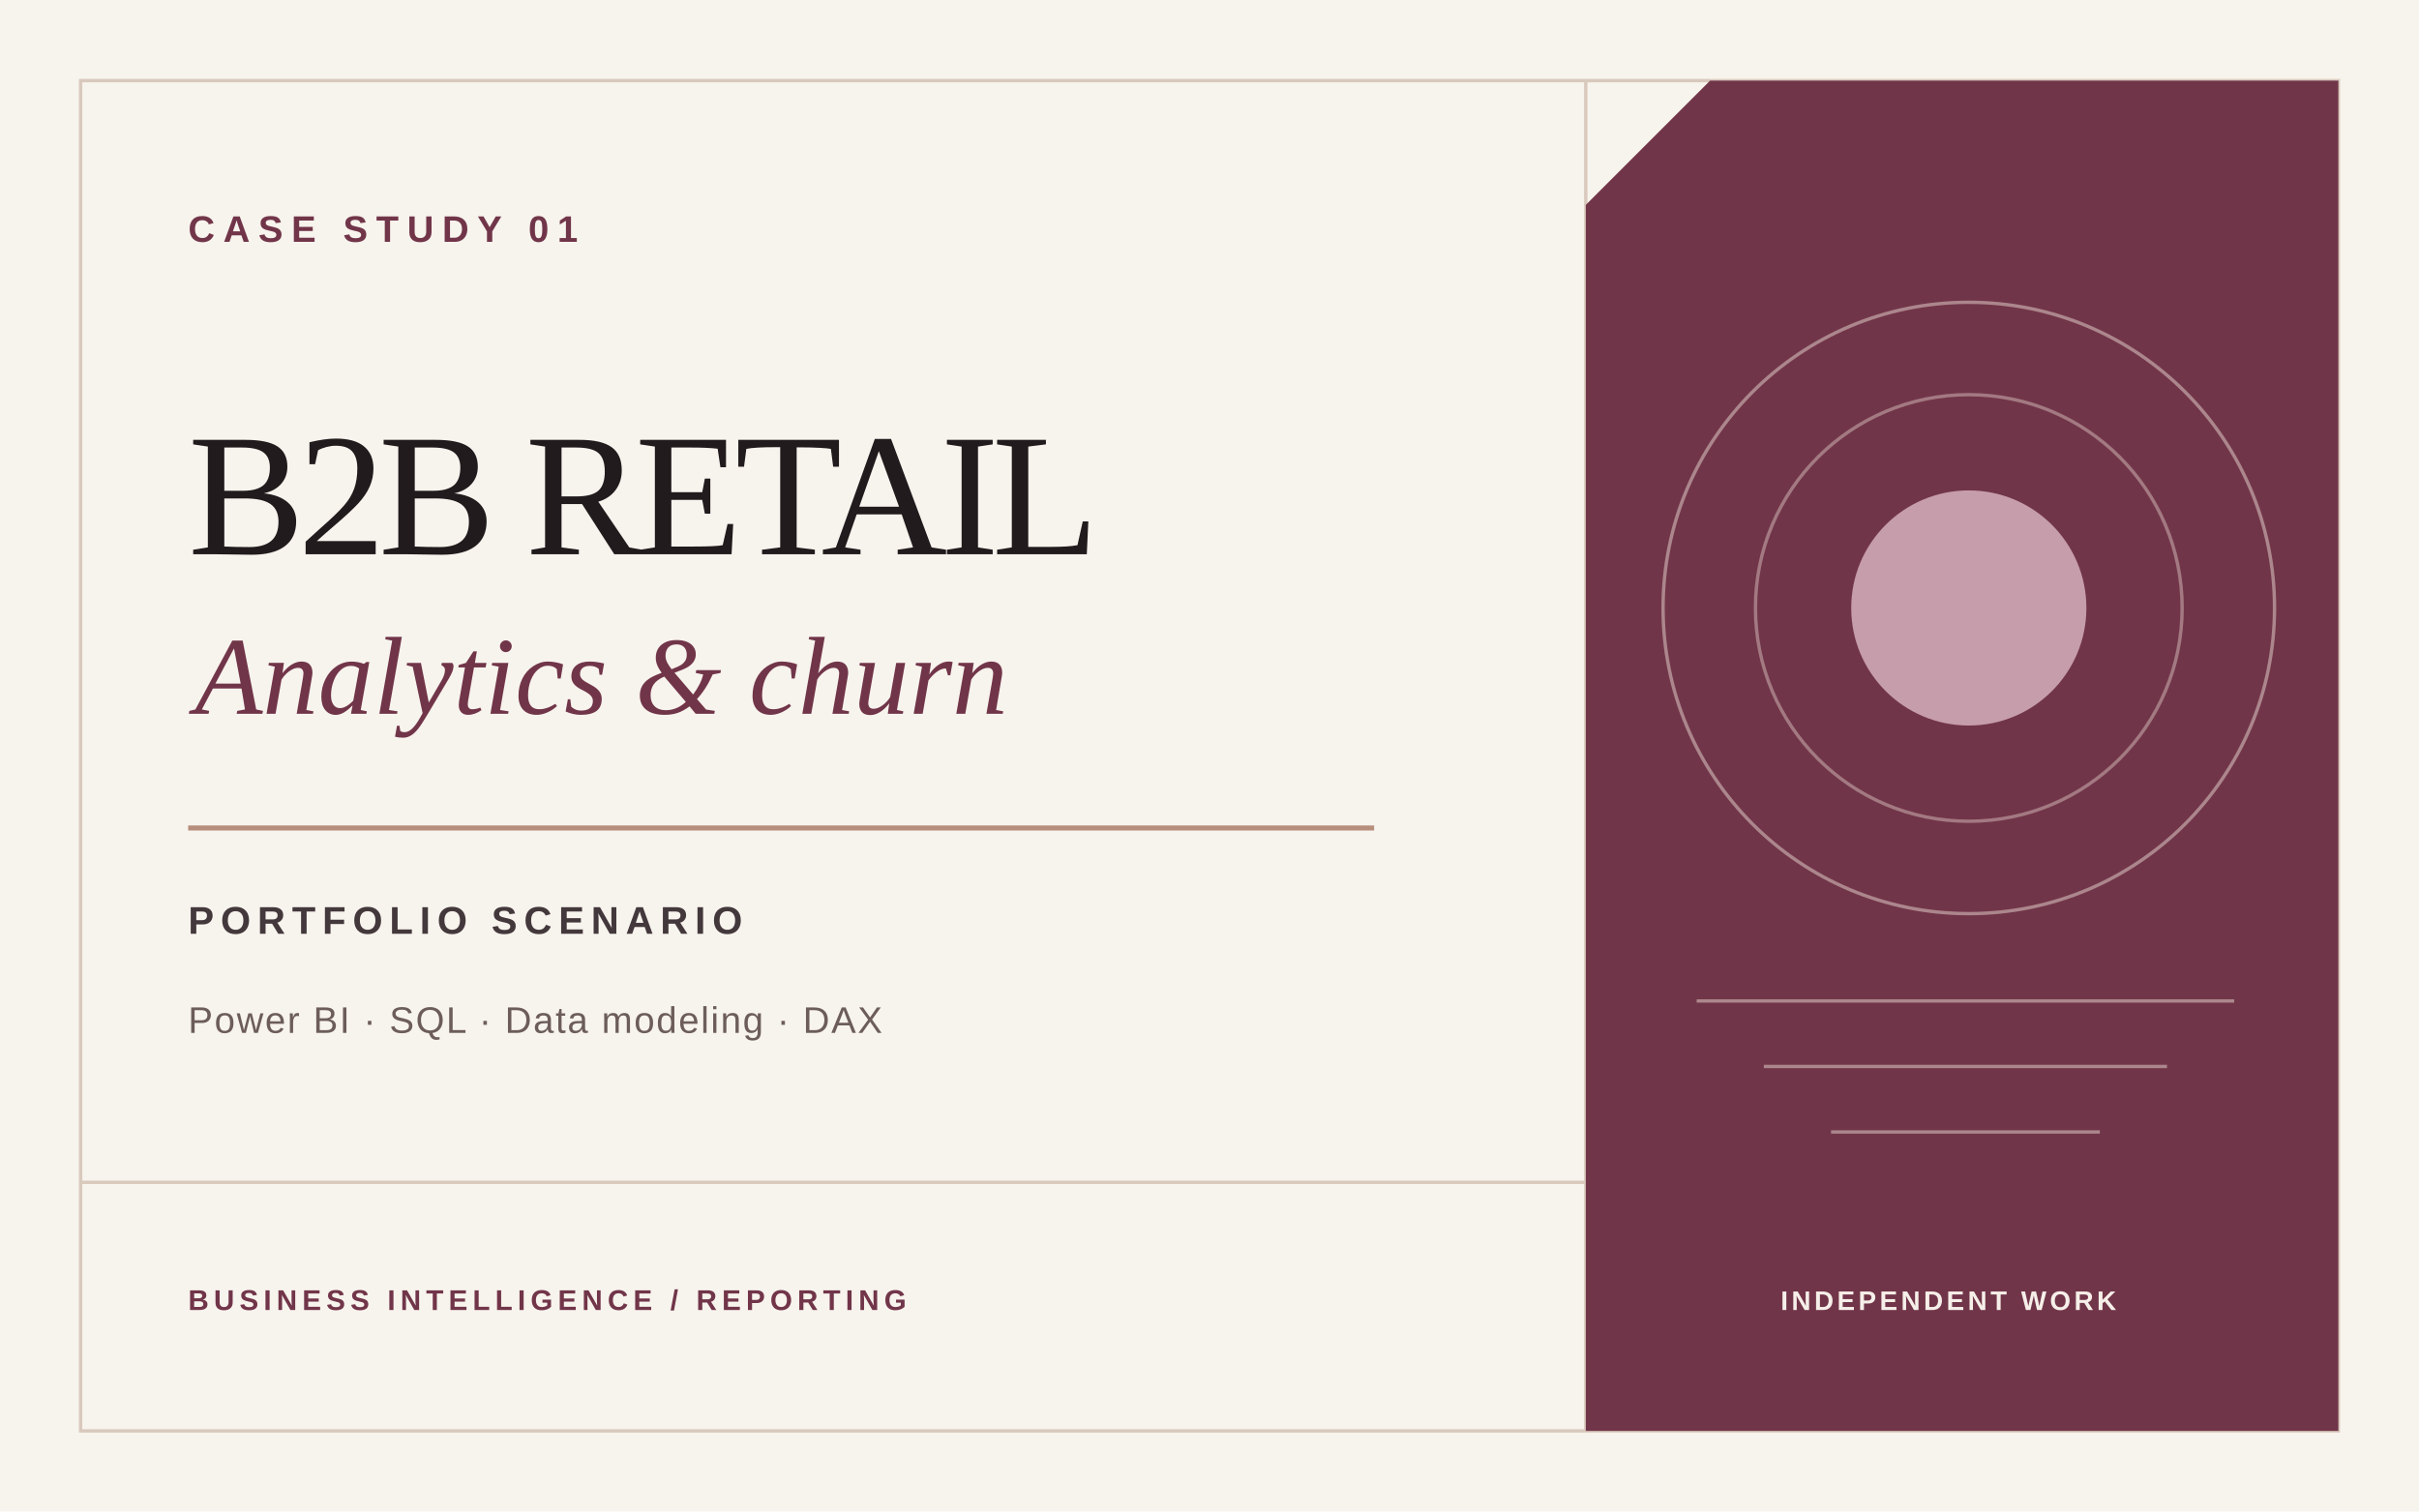
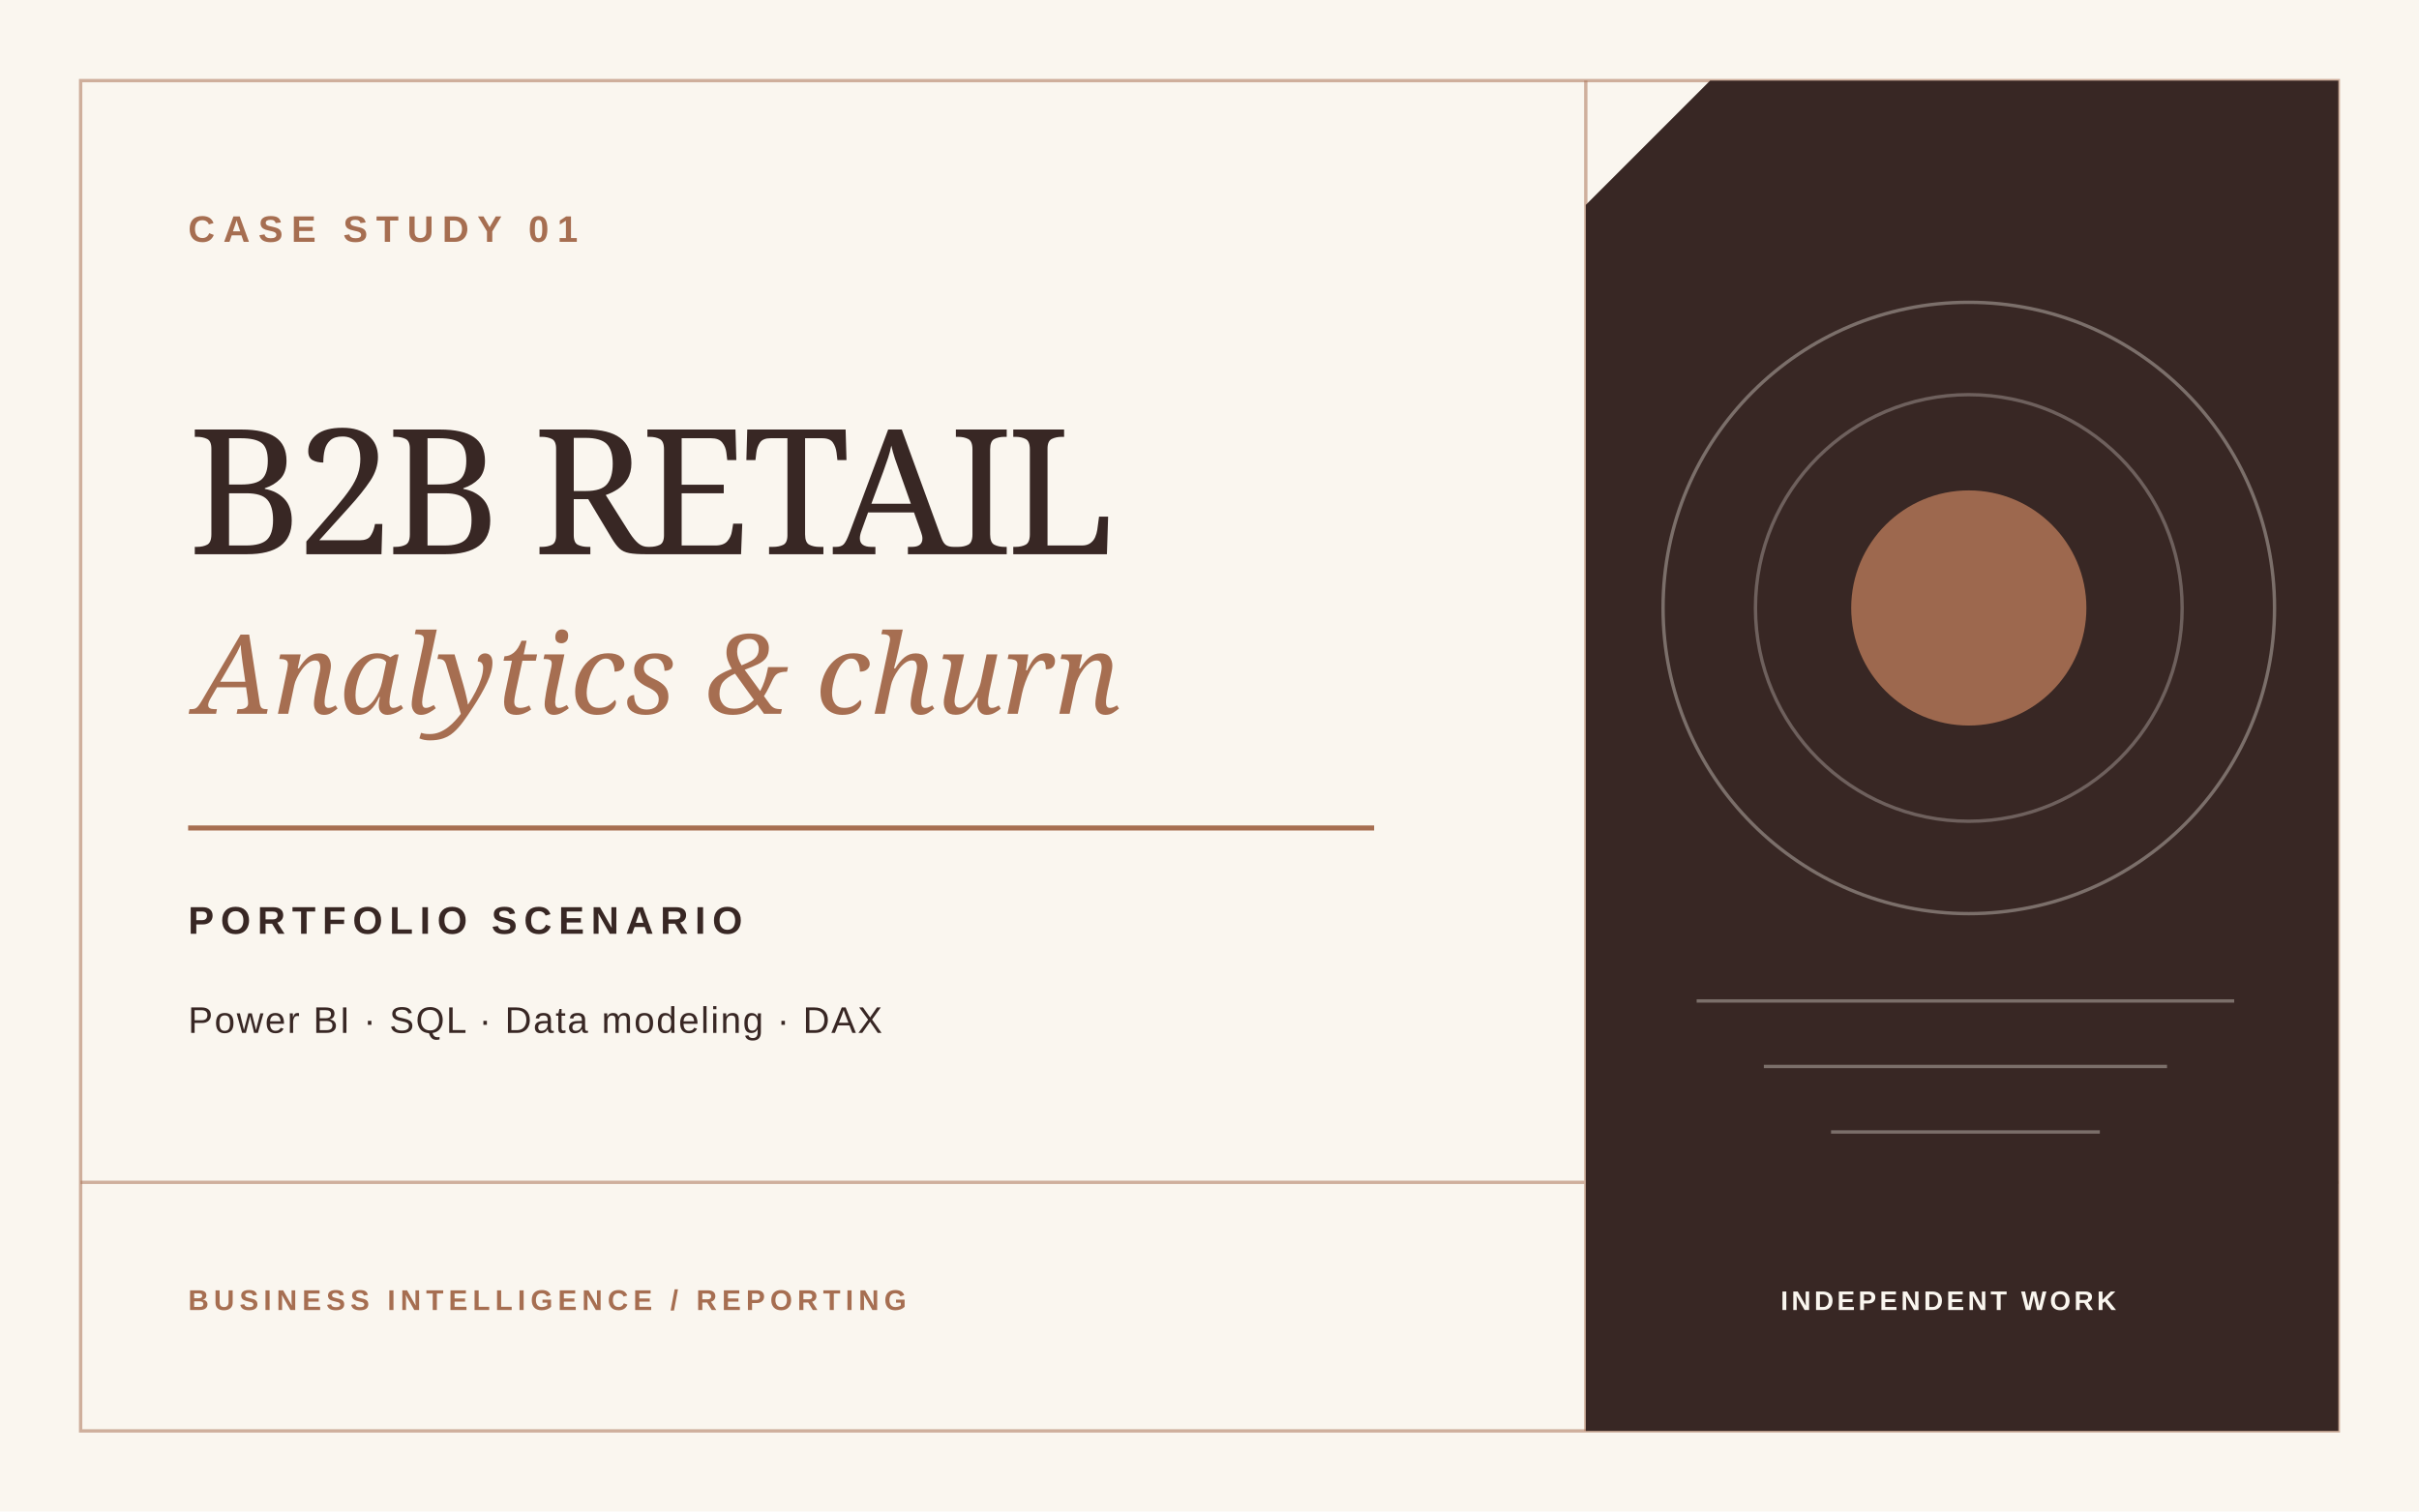
<svg xmlns="http://www.w3.org/2000/svg" width="1440" height="900" viewBox="0 0 1440 900" role="img" aria-labelledby="title desc">
-   <rect width="1440" height="900" fill="#f7f3ed" />
-   <rect x="48" y="48" width="1344" height="804" fill="none" stroke="#d9c9bd" stroke-width="2" />
-   <path d="M944 48V852M48 704H1392" fill="none" stroke="#d9c9bd" stroke-width="2" />
-   <path d="M1018 48H1392V852H944V122Z" fill="#713549" />
-   <circle cx="1172" cy="362" r="182" fill="none" stroke="#e8d7d1" stroke-width="2" opacity=".5" />
-   <circle cx="1172" cy="362" r="127" fill="none" stroke="#e8d7d1" stroke-width="2" opacity=".42" />
-   <circle cx="1172" cy="362" r="70" fill="#d9b3bf" opacity=".82" />
-   <path d="M1010 596H1330M1050 635H1290M1090 674H1250" stroke="#e8d7d1" stroke-width="2" opacity=".5" />
-   <text x="112" y="144" fill="#713549" font-family="Arial,Helvetica,sans-serif" font-size="22" font-weight="700" letter-spacing="5">CASE STUDY 01</text>
-   <text x="112" y="330" fill="#211b1d" font-family="Georgia,'Times New Roman',serif" font-size="104" font-weight="400" letter-spacing="-4">B2B RETAIL</text>
-   <text x="116" y="425" fill="#713549" font-family="Georgia,'Times New Roman',serif" font-size="66" font-style="italic">Analytics &amp; churn</text>
-   <path d="M112 493H818" stroke="#b78e7c" stroke-width="3" />
-   <text x="112" y="556" fill="#43383b" font-family="Arial,Helvetica,sans-serif" font-size="23" font-weight="700" letter-spacing="4">PORTFOLIO SCENARIO</text>
-   <text x="112" y="615" fill="#6c5d5a" font-family="Arial,Helvetica,sans-serif" font-size="22" letter-spacing="1">Power BI · SQL · Data modeling · DAX</text>
-   <text x="112" y="780" fill="#713549" font-family="Arial,Helvetica,sans-serif" font-size="17" font-weight="700" letter-spacing="3">BUSINESS INTELLIGENCE / REPORTING</text>
-   <text x="1060" y="780" fill="#f6efe9" font-family="Arial,Helvetica,sans-serif" font-size="16" font-weight="700" letter-spacing="2">INDEPENDENT WORK</text>
+   <rect width="1440" height="900" fill="#FAF6EF" />
+   <rect x="48" y="48" width="1344" height="804" fill="none" stroke="#A66E51" stroke-width="2" opacity=".52" />
+   <path d="M944 48V852M48 704H1392" fill="none" stroke="#A66E51" stroke-width="2" opacity=".52" />
+   <path d="M1018 48H1392V852H944V122Z" fill="#382724" />
+   <circle cx="1172" cy="362" r="182" fill="none" stroke="#FAF6EF" stroke-width="2" opacity=".35" />
+   <circle cx="1172" cy="362" r="127" fill="none" stroke="#FAF6EF" stroke-width="2" opacity=".28" />
+   <circle cx="1172" cy="362" r="70" fill="#A66E51" opacity=".92" />
+   <path d="M1010 596H1330M1050 635H1290M1090 674H1250" stroke="#FAF6EF" stroke-width="2" opacity=".35" />
+   <text x="112" y="144" fill="#A66E51" font-family="Arial,Helvetica,sans-serif" font-size="22" font-weight="700" letter-spacing="5">CASE STUDY 01</text>
+   <text x="112" y="330" fill="#382724" font-family="Georgia,serif" font-size="104" font-weight="400" letter-spacing="-4">B2B RETAIL</text>
+   <text x="116" y="425" fill="#A66E51" font-family="Georgia,serif" font-size="66" font-style="italic">Analytics &amp; churn</text>
+   <path d="M112 493H818" stroke="#A66E51" stroke-width="3" />
+   <text x="112" y="556" fill="#382724" font-family="Arial,Helvetica,sans-serif" font-size="23" font-weight="700" letter-spacing="4">PORTFOLIO SCENARIO</text>
+   <text x="112" y="615" fill="#382724" font-family="Arial,Helvetica,sans-serif" font-size="22" letter-spacing="1">Power BI · SQL · Data modeling · DAX</text>
+   <text x="112" y="780" fill="#A66E51" font-family="Arial,Helvetica,sans-serif" font-size="17" font-weight="700" letter-spacing="3">BUSINESS INTELLIGENCE / REPORTING</text>
+   <text x="1060" y="780" fill="#FAF6EF" font-family="Arial,Helvetica,sans-serif" font-size="16" font-weight="700" letter-spacing="2">INDEPENDENT WORK</text>
</svg>
